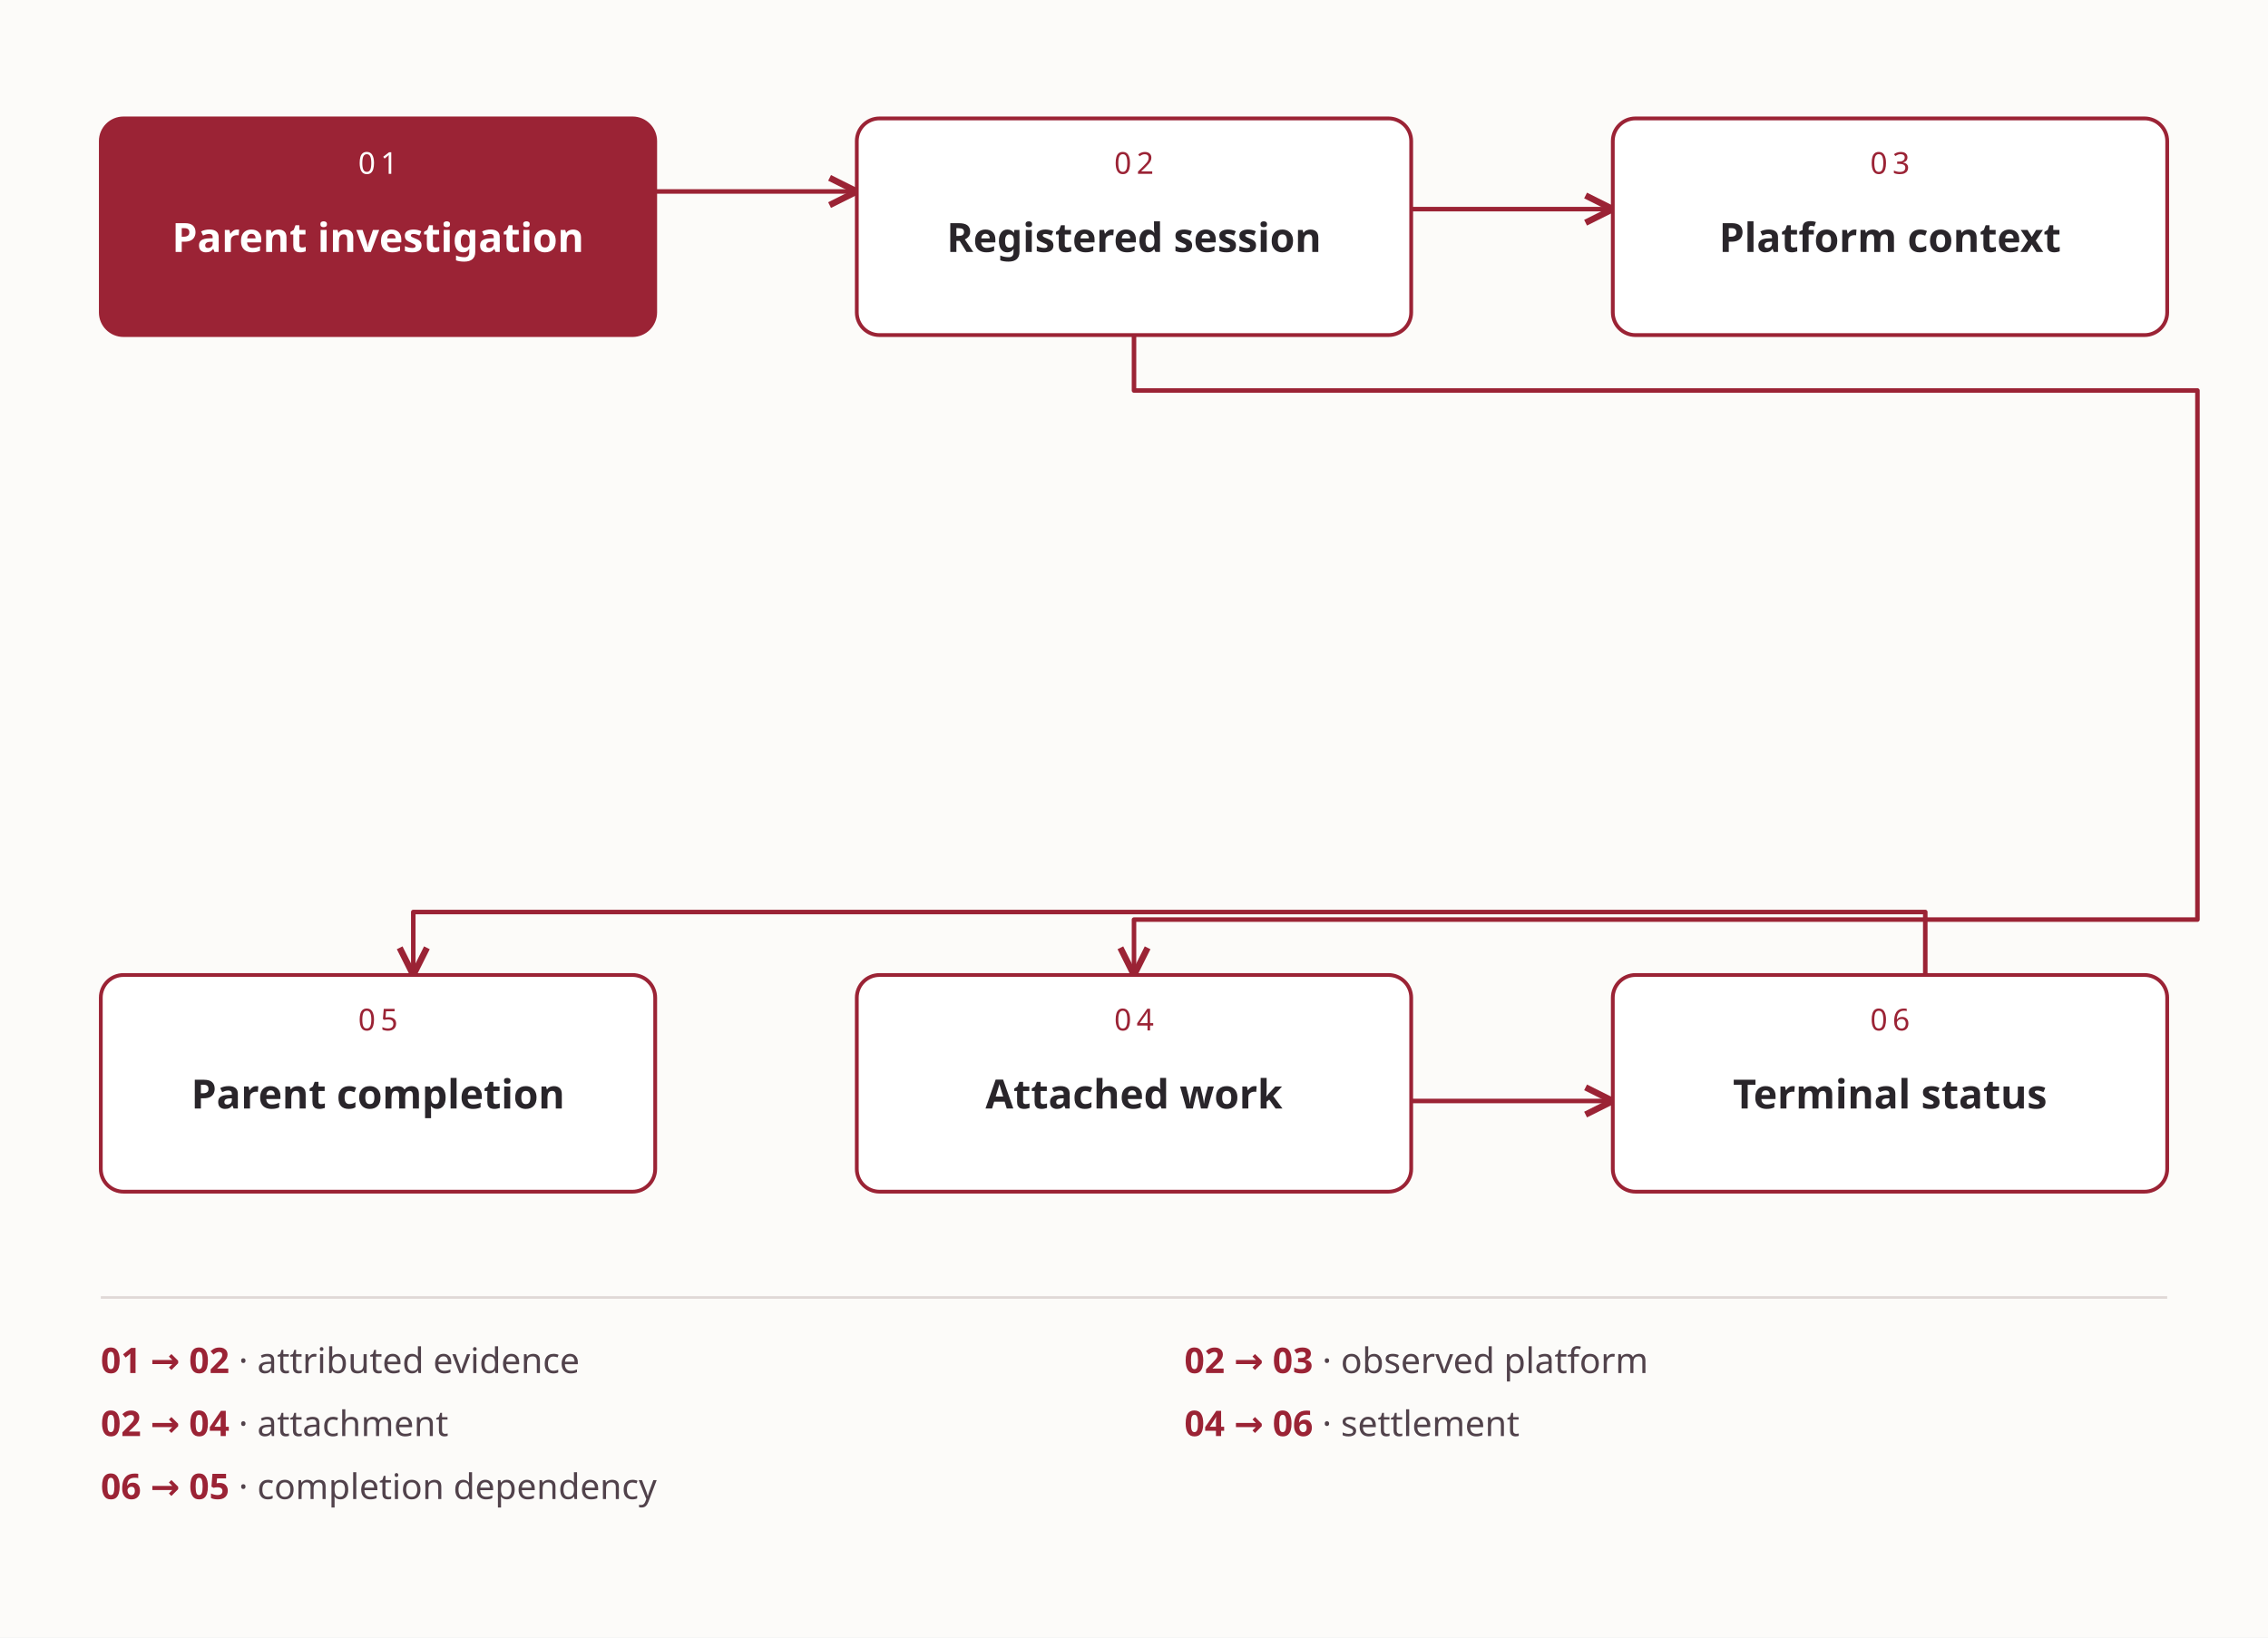
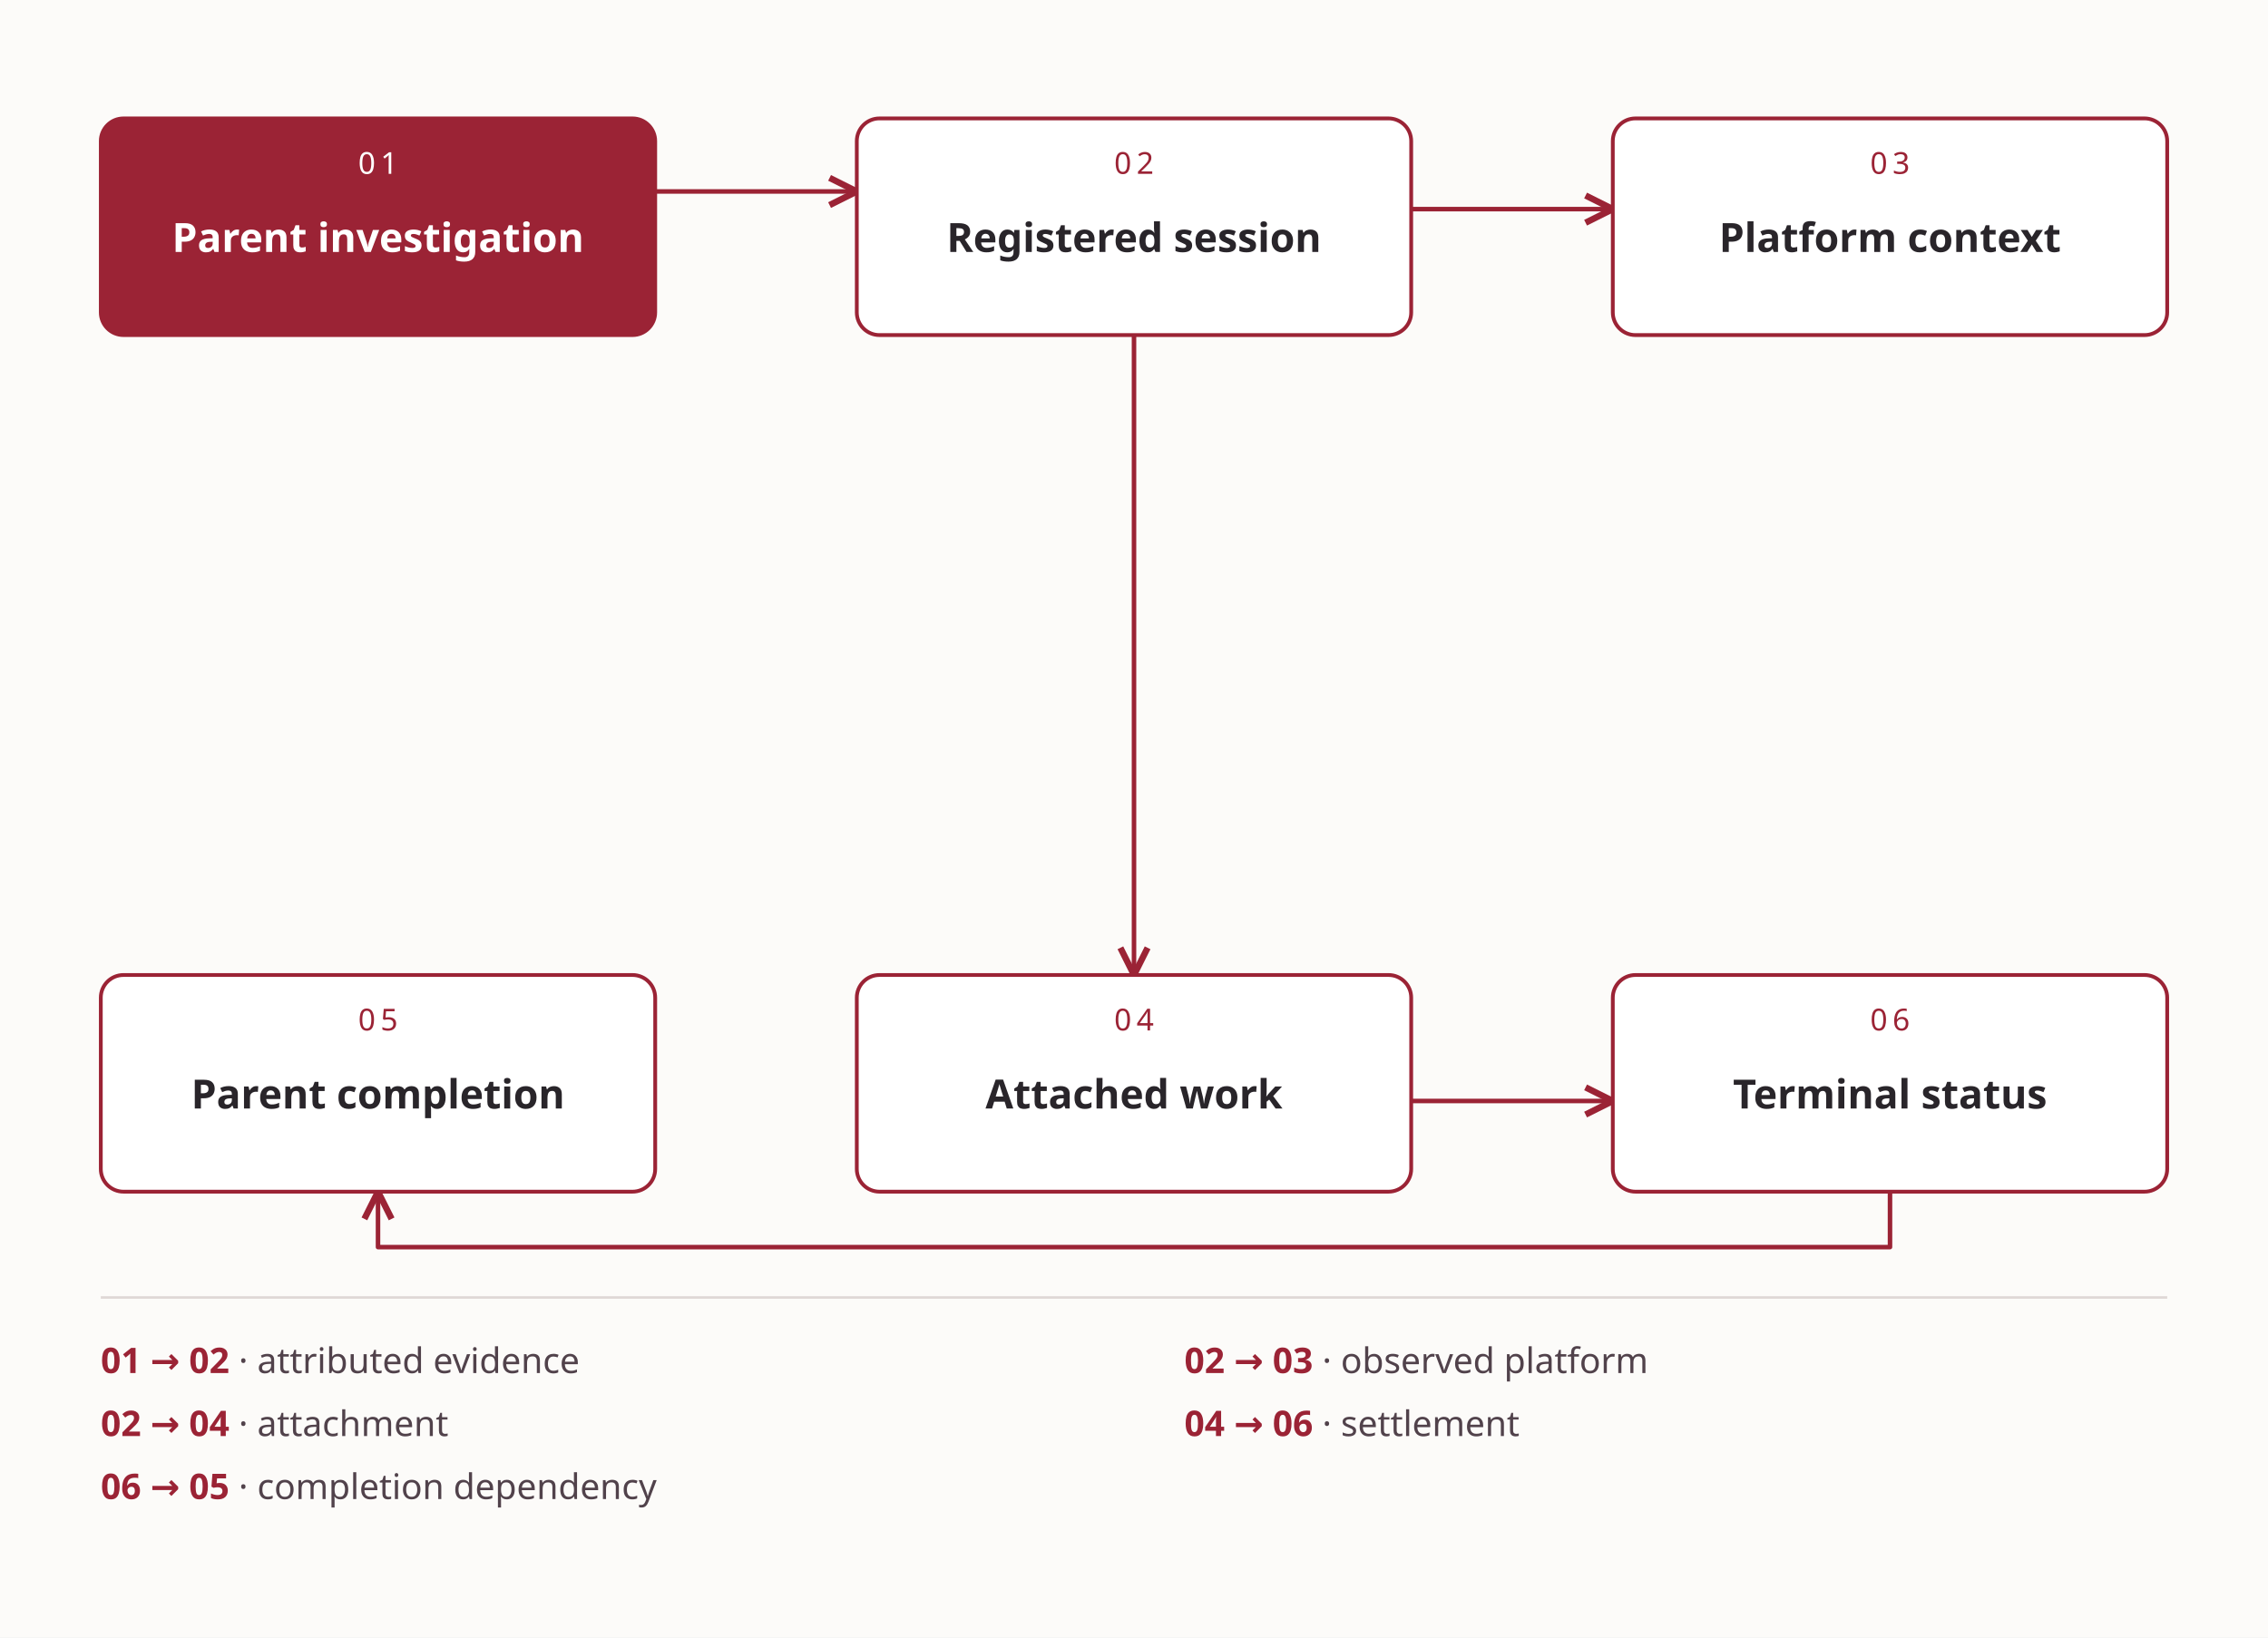
<svg xmlns="http://www.w3.org/2000/svg" viewBox="0 0 900 650" role="img" aria-labelledby="title-continuation">
  <defs>
    <marker id="arrow-continuation" markerWidth="8" markerHeight="8" refX="7" refY="4" orient="auto">
      <path d="M1 1L7 4L1 7" fill="none" stroke="#9b2335" stroke-width="1.4" />
    </marker>
  </defs>
  <rect width="900" height="650" fill="#fcfbf9" />
  <path class="connector" d="M260 76 L340 76" fill="none" stroke="#9b2335" stroke-width="1.8" stroke-linejoin="round" marker-end="url(#arrow-continuation)" />
  <path class="connector" d="M560 83 L640 83" fill="none" stroke="#9b2335" stroke-width="1.8" stroke-linejoin="round" marker-end="url(#arrow-continuation)" />
-   <path class="connector" d="M450 133 L450 155 L872 155 L872 365 L450 365 L450 387" fill="none" stroke="#9b2335" stroke-width="1.8" stroke-linejoin="round" marker-end="url(#arrow-continuation)" />
+   <path class="connector" d="M450 133 L450 387" fill="none" stroke="#9b2335" stroke-width="1.8" stroke-linejoin="round" marker-end="url(#arrow-continuation)" />
  <path class="connector" d="M560 437 L640 437" fill="none" stroke="#9b2335" stroke-width="1.8" stroke-linejoin="round" marker-end="url(#arrow-continuation)" />
-   <path class="connector" d="M764 387 L764 362 L164 362 L164 387" fill="none" stroke="#9b2335" stroke-width="1.8" stroke-linejoin="round" marker-end="url(#arrow-continuation)" />
+   <path class="connector" d="M750 473 L750 495 L150 495 L150 473" fill="none" stroke="#9b2335" stroke-width="1.8" stroke-linejoin="round" marker-end="url(#arrow-continuation)" />
  <g class="node">
    <rect x="40" y="47" width="220" height="86" rx="9" fill="#9b2335" stroke="#9b2335" stroke-width="1.5" />
    <text x="150" y="69" text-anchor="middle" font-size="12" letter-spacing="2" font-family="sans-serif" fill="#fff">01</text>
    <text x="150" y="100" text-anchor="middle" font-size="16" font-weight="600" font-family="sans-serif" fill="#fff">
      <tspan x="150" dy="0">Parent investigation</tspan>
    </text>
  </g>
  <g class="node">
    <rect x="340" y="47" width="220" height="86" rx="9" fill="#fff" stroke="#9b2335" stroke-width="1.5" />
    <text x="450" y="69" text-anchor="middle" font-size="12" letter-spacing="2" font-family="sans-serif" fill="#9b2335">02</text>
    <text x="450" y="100" text-anchor="middle" font-size="16" font-weight="600" font-family="sans-serif" fill="#29252a">
      <tspan x="450" dy="0">Registered session</tspan>
    </text>
  </g>
  <g class="node">
    <rect x="640" y="47" width="220" height="86" rx="9" fill="#fff" stroke="#9b2335" stroke-width="1.5" />
    <text x="750" y="69" text-anchor="middle" font-size="12" letter-spacing="2" font-family="sans-serif" fill="#9b2335">03</text>
    <text x="750" y="100" text-anchor="middle" font-size="16" font-weight="600" font-family="sans-serif" fill="#29252a">
      <tspan x="750" dy="0">Platform context</tspan>
    </text>
  </g>
  <g class="node">
    <rect x="340" y="387" width="220" height="86" rx="9" fill="#fff" stroke="#9b2335" stroke-width="1.5" />
    <text x="450" y="409" text-anchor="middle" font-size="12" letter-spacing="2" font-family="sans-serif" fill="#9b2335">04</text>
    <text x="450" y="440" text-anchor="middle" font-size="16" font-weight="600" font-family="sans-serif" fill="#29252a">
      <tspan x="450" dy="0">Attached work</tspan>
    </text>
  </g>
  <g class="node">
    <rect x="40" y="387" width="220" height="86" rx="9" fill="#fff" stroke="#9b2335" stroke-width="1.5" />
    <text x="150" y="409" text-anchor="middle" font-size="12" letter-spacing="2" font-family="sans-serif" fill="#9b2335">05</text>
    <text x="150" y="440" text-anchor="middle" font-size="16" font-weight="600" font-family="sans-serif" fill="#29252a">
      <tspan x="150" dy="0">Parent completion</tspan>
    </text>
  </g>
  <g class="node">
    <rect x="640" y="387" width="220" height="86" rx="9" fill="#fff" stroke="#9b2335" stroke-width="1.5" />
    <text x="750" y="409" text-anchor="middle" font-size="12" letter-spacing="2" font-family="sans-serif" fill="#9b2335">06</text>
    <text x="750" y="440" text-anchor="middle" font-size="16" font-weight="600" font-family="sans-serif" fill="#29252a">
      <tspan x="750" dy="0">Terminal status</tspan>
    </text>
  </g>
  <path d="M40 515H860" stroke="#dfd8d6" />
  <text x="40" y="545" font-size="14" font-family="sans-serif" fill="#51424b">
    <tspan font-weight="700" fill="#9b2335">01 → 02</tspan> · attributed evidence</text>
  <text x="470" y="545" font-size="14" font-family="sans-serif" fill="#51424b">
    <tspan font-weight="700" fill="#9b2335">02 → 03</tspan> · observed platform</text>
  <text x="40" y="570" font-size="14" font-family="sans-serif" fill="#51424b">
    <tspan font-weight="700" fill="#9b2335">02 → 04</tspan> · attachment</text>
  <text x="470" y="570" font-size="14" font-family="sans-serif" fill="#51424b">
    <tspan font-weight="700" fill="#9b2335">04 → 06</tspan> · settlement</text>
  <text x="40" y="595" font-size="14" font-family="sans-serif" fill="#51424b">
    <tspan font-weight="700" fill="#9b2335">06 → 05</tspan> · completion dependency</text>
</svg>
